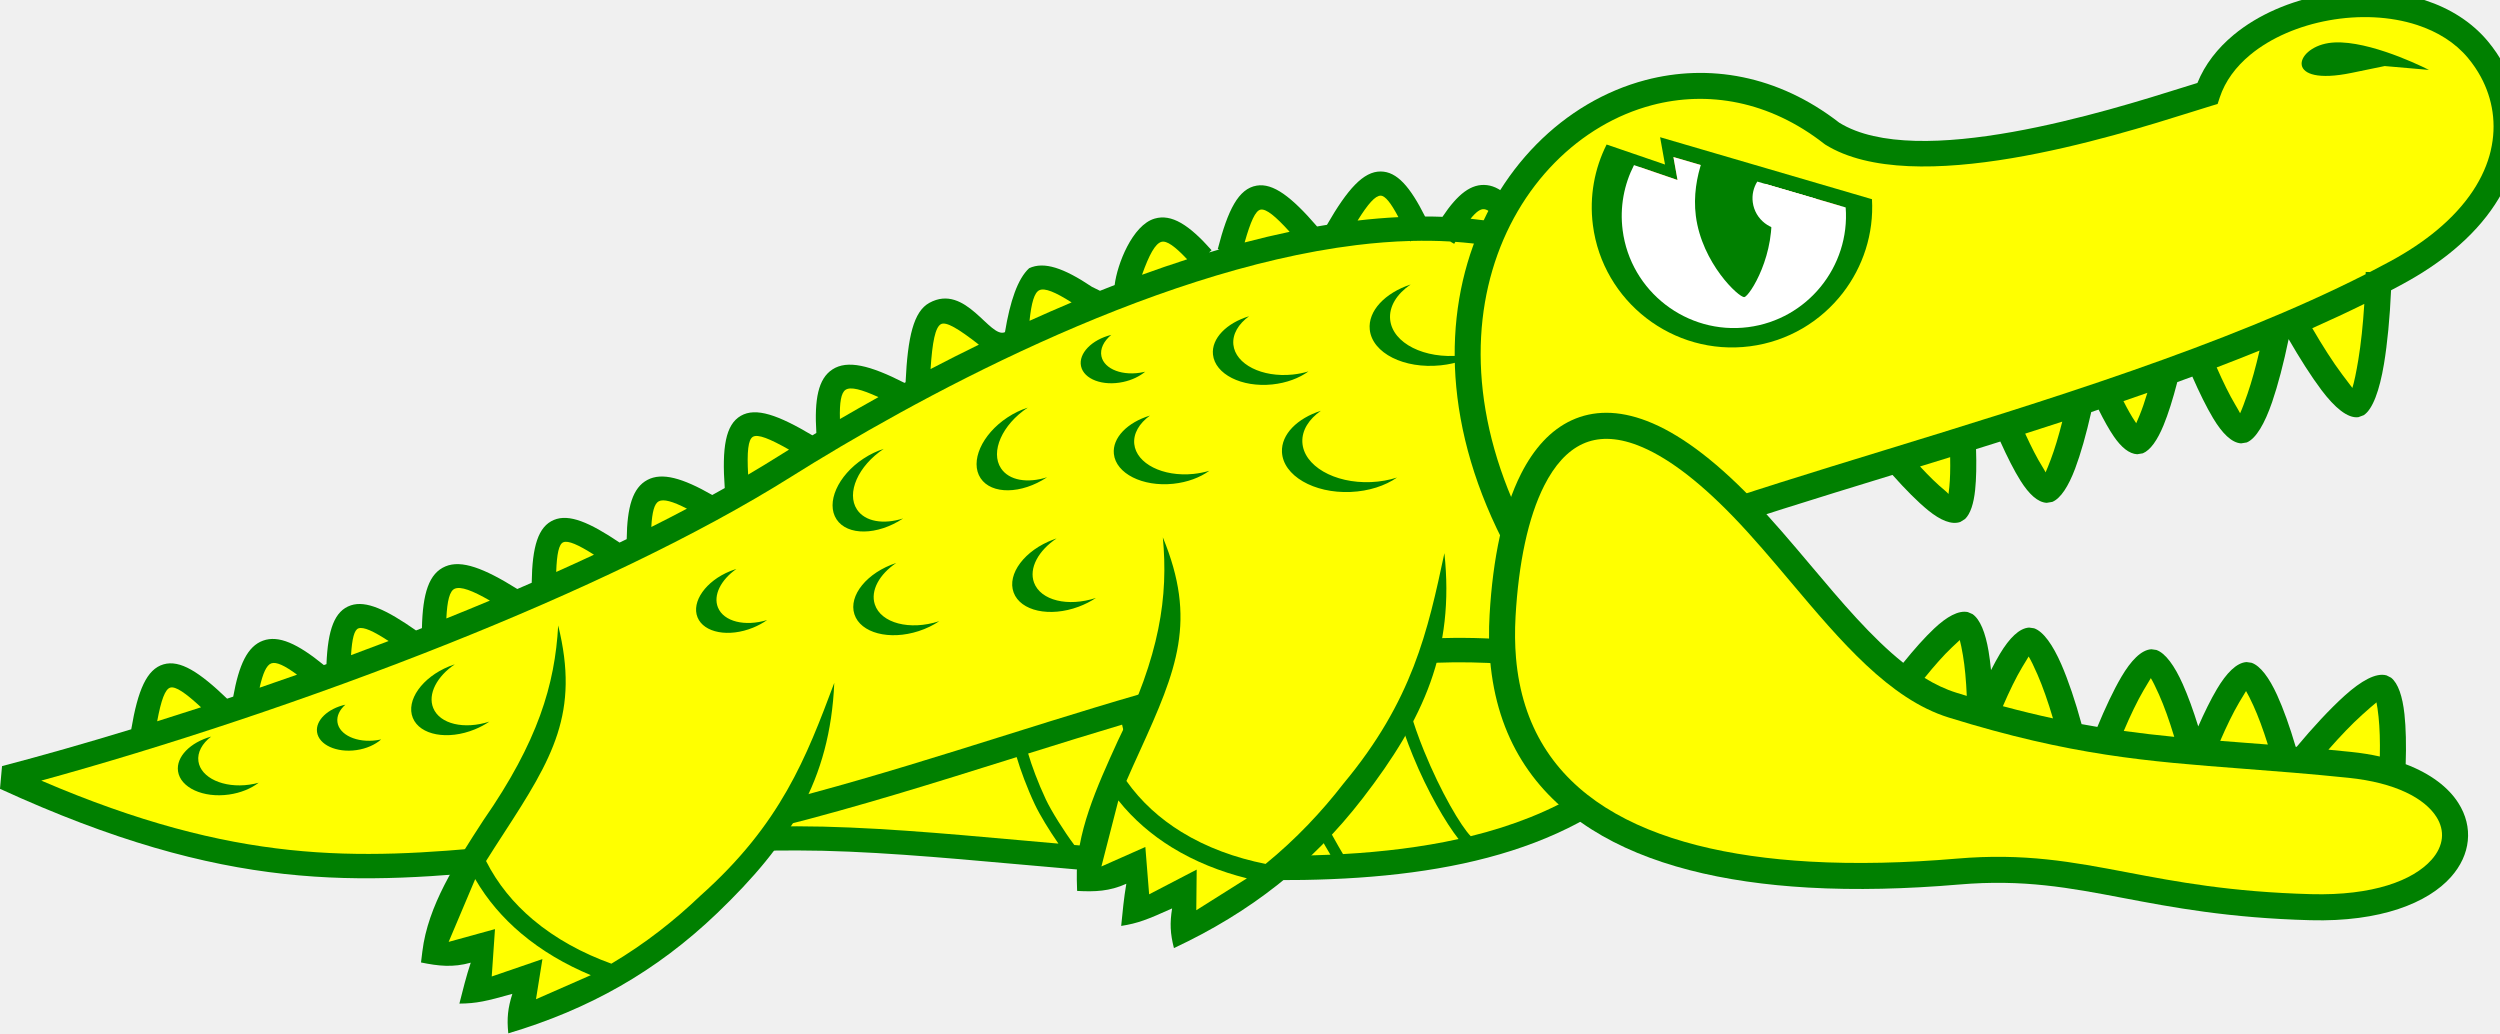
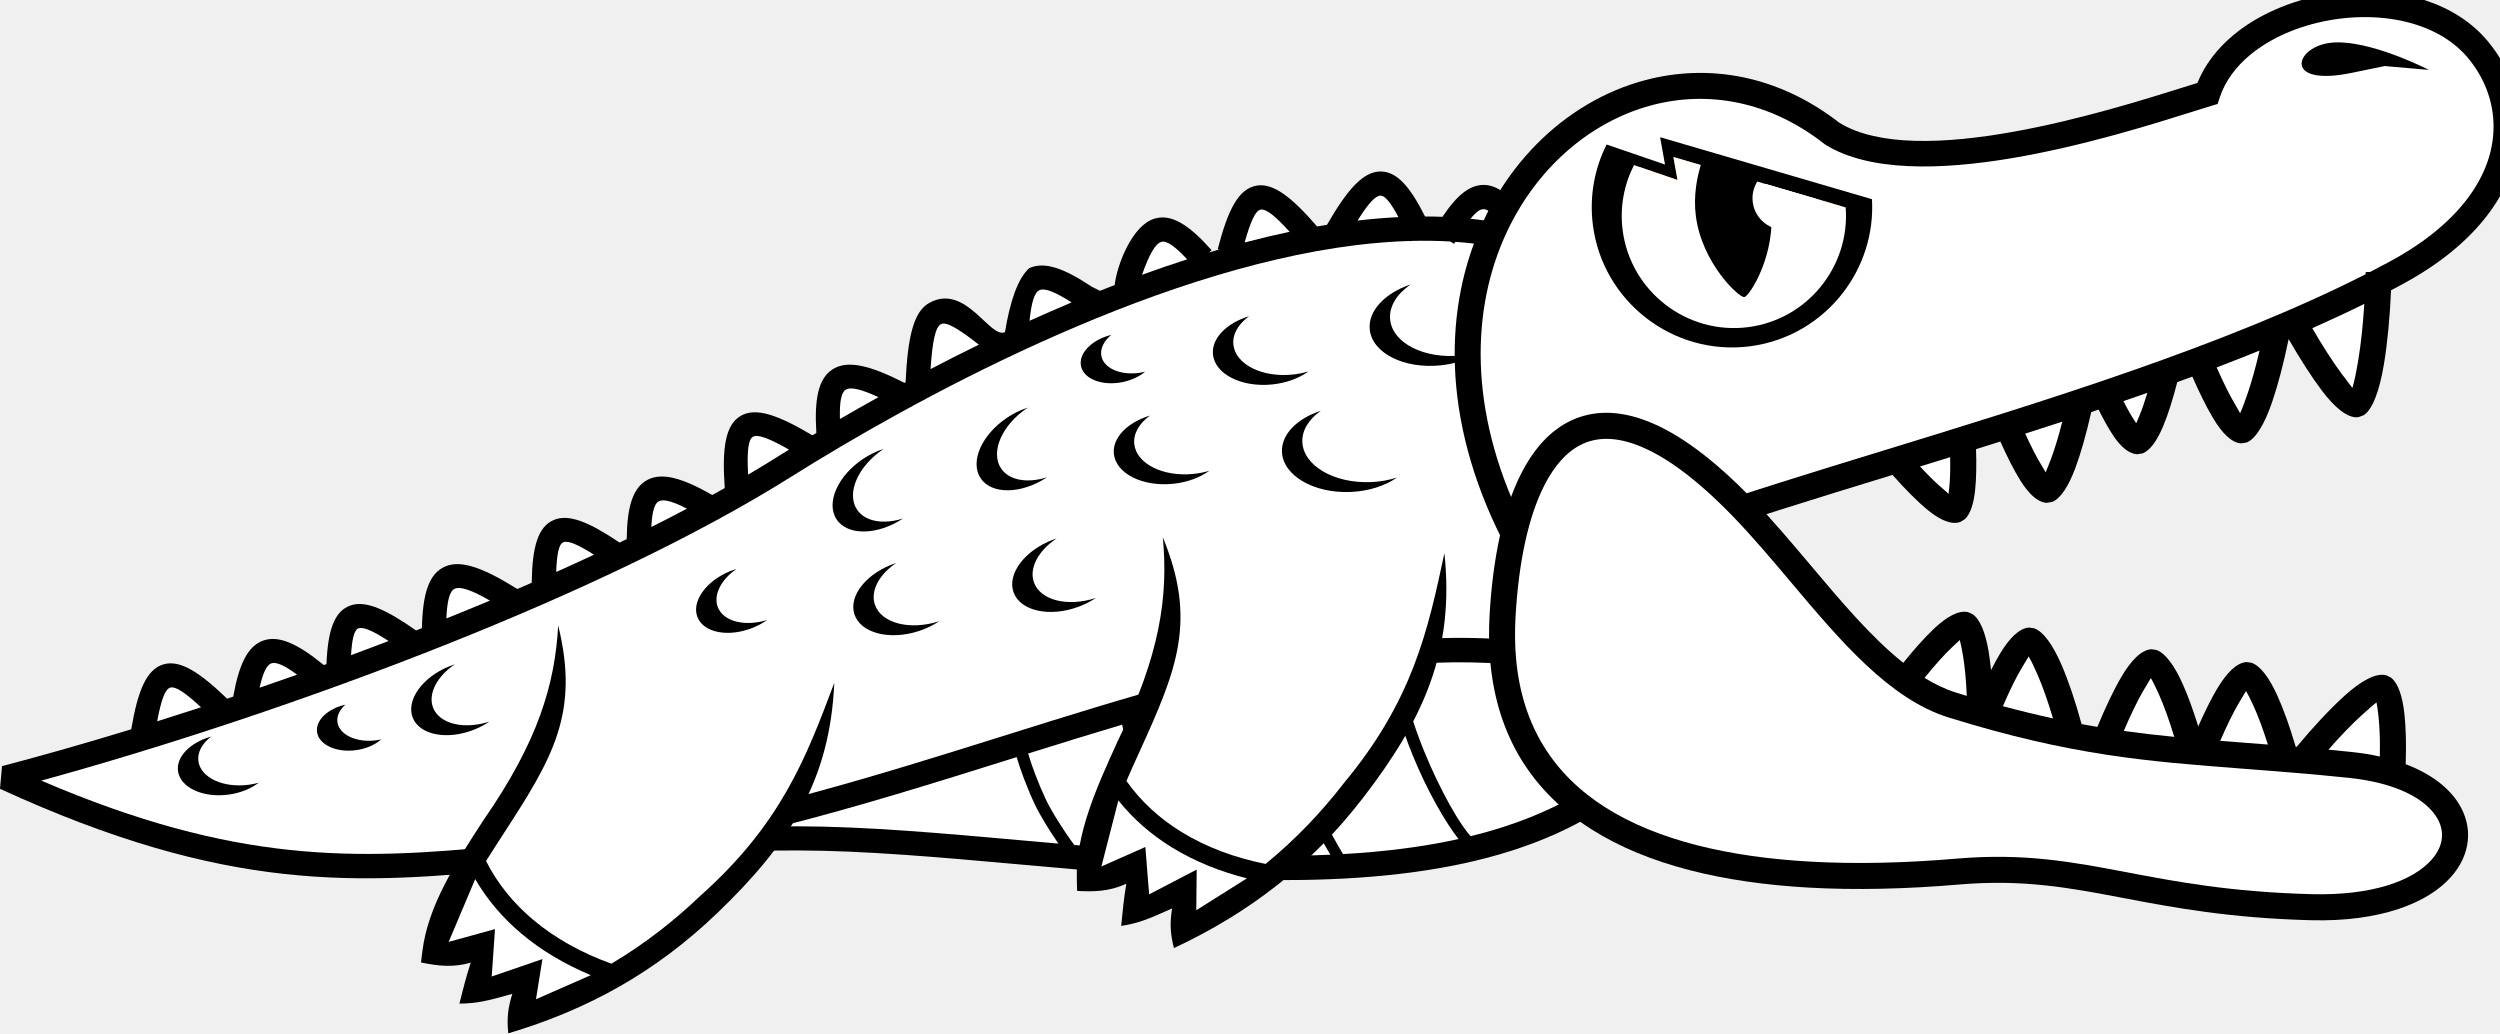
<svg xmlns="http://www.w3.org/2000/svg" _onload="step()" width="300" height="124" id="svg3854" version="1.1">
-   <style type="text/css" id="style7903">     
-    .border { fill: green }
-    .skin { fill: yellow }
+   <style type="text/css" id="open-style">     
+    .border { fill: black }
+    .skin { fill: white }
  </style>
  <defs id="defs3856" />
  <g id="layer1" style="display:inline" transform="translate(-1.576271,-33.11864)">
    <g id="alligator">
      <g transform="translate(-75.93264,-22.98762)" id="body">
        <path id="path3016" class="border" style="fill-opacity:1;fill-rule:nonzero;stroke:none" d="m 261.424,83.735 c -1.949,-3.409 -3.627,-5.191 -5.475,-5.413 -1.874,-0.225 -3.516,1.064 -5.343,3.802 -0.692,-0.026 -1.389,-0.038 -2.091,-0.038 -1.792,-3.569 -3.364,-5.391 -5.322,-5.401 0,0 -0.005,0 -0.005,0 -2.064,-0.01 -3.965,2.096 -6.444,6.4 -0.394,0.064 -0.789,0.13 -1.184,0.199 -3.09,-3.585 -5.284,-5.236 -7.252,-4.903 -2.178,0.369 -3.45,2.884 -4.667,7.609 0,0 0.191,0.048 0.191,0.048 -0.413,0.12 -0.826,0.242 -1.238,0.366 0,0 0.306,-0.273 0.306,-0.273 -2.717,-3.063 -4.813,-4.39 -6.844,-3.79 -2.659,0.785 -4.488,5.47 -4.789,7.969 -0.589,0.228 -1.177,0.458 -1.761,0.692 0,0 -0.96,-0.473 -0.96,-0.473 -3.396,-2.275 -5.749,-3.075 -7.538,-2.239 -1.373,1.259 -2.292,3.97 -2.902,7.672 -1.813,0.851 -4.692,-5.92 -9.077,-3.512 -1.882,1.033 -2.596,4.051 -2.85,9.52 0,0 0.013,6.1e-4 0.013,6.1e-4 -0.05,0.026 -0.099,0.052 -0.148,0.079 -4.173,-2.135 -6.862,-2.767 -8.638,-1.615 -1.713,1.111 -2.187,3.568 -1.935,7.625 -0.16,0.095 -0.318,0.192 -0.477,0.286 -4.114,-2.443 -6.774,-3.393 -8.589,-2.342 -1.826,1.057 -2.277,3.785 -1.927,8.669 -0.494,0.279 -0.994,0.557 -1.497,0.833 -3.608,-2.063 -6.042,-2.734 -7.781,-1.812 -1.773,0.941 -2.439,3.243 -2.487,7.108 -0.284,0.138 -0.569,0.275 -0.855,0.413 -3.629,-2.444 -6.077,-3.477 -7.886,-2.715 -1.887,0.795 -2.599,3.184 -2.658,7.538 -0.574,0.25 -1.151,0.5 -1.729,0.749 -4.033,-2.527 -6.706,-3.507 -8.604,-2.721 -2,0.829 -2.75,3.227 -2.841,7.416 -0.236,0.094 -0.472,0.186 -0.708,0.278 -3.567,-2.499 -5.998,-3.621 -7.82,-3.012 -1.953,0.654 -2.761,2.892 -2.928,7.055 -0.103,0.038 -0.207,0.075 -0.31,0.113 -3.171,-2.589 -5.436,-3.607 -7.295,-2.935 -1.87,0.677 -2.894,2.878 -3.584,6.721 -0.245,0.082 -0.49,0.163 -0.734,0.245 -3.334,-3.209 -5.653,-4.691 -7.626,-4.12 -2.009,0.582 -3.083,3.072 -3.876,7.794 -5.483,1.674 -10.707,3.16 -15.507,4.419 0,0 -0.244,2.726 -0.244,2.726 27.28,12.511 42.796,11.534 62.413,9.55 4.106,-0.198 8.196,-0.613 12.268,-1.2 6.286,-0.544 13.163,-0.964 20.985,-0.955 8.042,0.006 17.16,0.824 26.622,1.67 36.106,3.232 77.095,6.9 86.73,-31.204 1.312,-5.184 1.437,-10.381 0.489,-15.469 -0.971,-5.211 -3.065,-10.291 -6.158,-15.108 -4.913,-7.648 -11.646,-12.136 -19.434,-14.317 0,0 0,0 0,0 z" />
        <path id="path3018" class="skin" style="fill-opacity:1;fill-rule:nonzero;stroke:none" d="m 155.667,119.345 c 0.093,-1.782 0.359,-2.801 0.891,-3.082 0.573,-0.304 1.669,10e-4 3.384,0.883 -1.396,0.739 -2.825,1.472 -4.276,2.2 0,0 0,0 0,0 z m -11.414,5.396 c 0.075,-2.186 0.324,-3.34 0.847,-3.561 0.586,-0.245 1.785,0.284 3.685,1.492 -1.49,0.696 -3.003,1.387 -4.531,2.069 0,0 0,0 0,0 z m -13.182,5.579 c 0.1,-2.138 0.396,-3.313 1.013,-3.571 0.719,-0.296 2.076,0.198 4.213,1.431 -1.732,0.723 -3.474,1.437 -5.226,2.14 0,0 0,0 0,0 z m -11.438,4.405 c 0.123,-2.009 0.392,-3.05 0.897,-3.218 0.613,-0.205 1.791,0.334 3.611,1.524 -1.501,0.574 -3.006,1.14 -4.509,1.694 0,0 0,0 0,0 z m -10.972,3.905 c 0.392,-1.742 0.827,-2.712 1.403,-2.921 0.591,-0.212 1.59,0.246 3.09,1.359 -1.503,0.532 -3.001,1.052 -4.492,1.562 0,0 0,0 0,0 z m -12.292,4.031 c 0.475,-2.549 0.951,-3.864 1.572,-4.041 0.64,-0.186 1.829,0.633 3.693,2.361 -1.775,0.576 -3.53,1.136 -5.265,1.68 0,0 0,0 0,0 z m 92.808,-42.269 c 0.214,-3.267 0.565,-5.015 1.242,-5.387 0.62,-0.341 2.079,0.527 4.554,2.46 -1.989,0.971 -3.923,1.95 -5.797,2.927 0,0 0,0 0,0 z m -10.876,5.998 c -0.055,-1.998 0.137,-3.156 0.679,-3.509 0.593,-0.385 1.863,-0.073 3.942,0.88 -1.611,0.897 -3.155,1.776 -4.621,2.629 0,0 0,0 0,0 z m -11.017,6.672 c -0.15,-2.743 -0.002,-4.209 0.576,-4.543 0.594,-0.343 2,0.217 4.33,1.542 -0.431,0.267 -0.851,0.53 -1.26,0.785 -1.177,0.74 -2.395,1.481 -3.646,2.216 0,0 0,0 0,0 z m 86.693,-30.707 c 0.654,-0.815 1.187,-1.201 1.635,-1.147 0.523,0.063 1.126,0.603 1.857,1.63 -1.147,-0.204 -2.313,-0.363 -3.492,-0.483 0,0 0,0 0,0 z m -13.557,0.218 c 1.248,-2.006 2.121,-2.991 2.764,-2.988 0,0 -0.005,0 -0.005,0 0.558,0.002 1.237,0.872 2.14,2.578 -1.616,0.079 -3.251,0.218 -4.899,0.41 0,0 0,0 0,0 z m -25.869,6.507 c 0.866,-2.435 1.589,-3.734 2.324,-3.95 0.63,-0.186 1.622,0.529 3.093,2.092 -1.813,0.584 -3.621,1.205 -5.417,1.857 0,0 0,0 0,0 z m 12.314,-3.879 c 0.712,-2.519 1.297,-3.836 1.927,-3.942 0.662,-0.112 1.765,0.775 3.471,2.662 -1.792,0.377 -3.596,0.806 -5.398,1.281 0,0 0,0 0,0 z m -25.813,9.402 c 0.225,-2.177 0.578,-3.392 1.182,-3.674 0.638,-0.298 1.879,0.203 3.868,1.468 -1.705,0.718 -3.391,1.455 -5.05,2.206 0,0 0,0 0,0 z" />
        <path id="path3020" class="skin" style="fill-opacity:1;fill-rule:nonzero;stroke:none" d="m 251.535,85.089 c 0,0 0.476,0.276 0.476,0.276 0.047,-0.081 0.095,-0.158 0.139,-0.236 2.537,0.178 4.996,0.546 7.353,1.129 0.056,0.106 0.113,0.212 0.17,0.32 0,0 0.352,-0.186 0.352,-0.186 7.42,1.951 13.803,6.082 18.389,13.221 2.897,4.513 4.854,9.245 5.753,14.072 0.87,4.673 0.753,9.455 -0.453,14.233 -1.011,3.996 -2.408,7.497 -4.136,10.566 -24.62,-11.957 -52.3,-3.277 -81.697,5.942 -15.007,4.706 -30.466,9.554 -46.128,11.808 -3.372,0.293 -6.564,0.618 -9.641,0.934 -0.774,0.079 -1.539,0.157 -2.297,0.234 -0.769,0.037 -1.538,0.068 -2.307,0.088 0,0 0.002,0.142 0.002,0.142 -17.285,1.689 -31.705,2.17 -55.048,-7.852 14.477,-3.976 32.078,-9.735 48.963,-16.478 15.169,-6.057 29.774,-12.914 41.046,-19.999 14.066,-8.84 42.686,-24.703 67.798,-27.784 2.178,-0.267 4.328,-0.436 6.439,-0.497 0.007,0.018 0.014,0.035 0.023,0.052 0,0 0.124,-0.056 0.124,-0.056 1.585,-0.042 3.146,-0.021 4.681,0.068 0,0 0,0 0,0 z" />
        <path id="path3022" class="skin" style="fill-opacity:1;fill-rule:nonzero;stroke:none" d="m 199.509,146.96 c 0.444,1.508 1.224,3.649 2.183,5.681 0.58,1.235 1.732,3.122 2.827,4.699 -1.494,-0.13 -2.985,-0.264 -4.465,-0.396 -9.515,-0.853 -18.686,-1.673 -26.886,-1.682 -0.668,0 -1.33,0.003 -1.984,0.009 9.321,-2.353 18.521,-5.237 27.557,-8.071 0.256,-0.082 0.511,-0.161 0.768,-0.241 0,0 0,0 0,0 z" />
        <path id="path3024" class="skin" style="fill-opacity:1;fill-rule:nonzero;stroke:none" d="m 212.16,143.065 c 0.502,2.299 1.359,4.836 2.46,7.197 1.09,2.34 3.314,5.948 5.178,8.214 -4.453,-0.24 -8.934,-0.589 -13.376,-0.971 -1.193,-1.593 -2.741,-4.041 -3.418,-5.48 -0.945,-2.009 -1.708,-4.094 -2.117,-5.496 3.79,-1.187 7.549,-2.357 11.273,-3.464 0,0 0,0 0,0 z" />
        <path id="path3026" class="skin" style="fill-opacity:1;fill-rule:nonzero;stroke:none" d="m 228.712,138.645 c 0.387,2.783 1.384,5.803 2.567,8.615 1.678,3.987 4.296,8.755 5.879,11.411 -4.976,0.22 -10.121,0.145 -15.319,-0.094 -1.837,-1.798 -4.667,-6.28 -5.901,-8.928 -1.074,-2.305 -1.907,-4.78 -2.38,-6.999 5.122,-1.502 10.177,-2.875 15.154,-4.005 0,0 0,0 0,0 z" />
        <path id="path3028" class="skin" style="fill-opacity:1;fill-rule:nonzero;stroke:none" d="m 253.996,156.449 c -1.156,-1.182 -3.583,-5.262 -5.61,-10.244 -1.329,-3.261 -2.443,-6.883 -2.857,-10.302 11.399,-0.984 22.285,0.181 32.507,5.075 -5.648,8.343 -14.086,13.021 -24.039,15.471 0,0 0,0 0,0 z" />
        <path id="path3030" class="skin" style="fill-opacity:1;fill-rule:nonzero;stroke:none" d="m 244.078,136.038 c 0.428,3.571 1.584,7.335 2.96,10.715 1.774,4.355 3.979,8.111 5.494,10.038 -4.38,0.969 -9.037,1.532 -13.862,1.805 -1.255,-2.089 -4.189,-7.479 -6.05,-11.899 -1.158,-2.752 -2.128,-5.696 -2.482,-8.37 4.722,-1.028 9.371,-1.826 13.941,-2.289 0,0 0,0 0,0 z" />
        <path id="path3032" style="fill-opacity:1;fill-rule:evenodd;stroke:none" d="m 217.746,126.013 c 2.137,12.122 -9.872,24.277 -9.564,35.626 3.488,0.187 6.16,-2.305 7.014,-2.456 -0.584,0.102 -1.188,3.062 -1.522,6.396 2.607,-0.28 5.516,-3.301 6.157,-3.414 0.204,1.921 -0.7,4.796 -0.48,5.654 20.948,-9.8 31.137,-32.383 30.626,-39.656 0,0 -32.23,-2.149 -32.23,-2.149 0,0 0,0 0,0 z" class="skin" />
        <path id="path3034" style="fill-opacity:1;fill-rule:nonzero;stroke:none" d="m 229.378,159.777 c -3.586,-0.717 -7.062,-1.962 -10.118,-3.851 -2.541,-1.567 -4.795,-3.58 -6.58,-6.104 0.516,-1.195 1.064,-2.401 1.615,-3.608 4.469,-9.818 6.87,-15.645 2.754,-25.627 0.666,7.068 -0.33,14.137 -5.4,24.424 -2.557,5.615 -5.073,11.141 -4.923,16.671 0,0 0.037,1.335 0.037,1.335 2.14,0.115 3.883,0.054 5.905,-0.859 -0.292,1.676 -0.448,3.367 -0.618,5.06 2.036,-0.321 3.168,-0.774 6.111,-2.101 -0.284,1.769 -0.228,3.008 0.22,4.76 9.136,-4.274 16.474,-9.977 22.651,-17.975 7.358,-9.529 11.042,-17.78 9.805,-29.416 -1.993,9.357 -3.823,17.703 -12.104,27.642 -2.604,3.37 -5.721,6.686 -9.354,9.648 0,0 0,0 0,0 z" class="border" />
        <path id="path3036" class="skin" style="fill-opacity:1;fill-rule:nonzero;stroke:none" d="m 211.713,152.158 c 1.818,2.278 3.994,4.136 6.4,5.622 2.769,1.71 5.842,2.927 9.025,3.726 0,0 -6.075,3.829 -6.075,3.829 0,0 0.049,-4.878 0.049,-4.878 0,0 -5.707,2.969 -5.707,2.969 0,0 -0.455,-5.682 -0.455,-5.682 0,0 -5.273,2.339 -5.273,2.339 0,0 2.037,-7.926 2.037,-7.926 0,0 0,0 0,0 z" />
        <path id="path3038" style="fill-opacity:1;fill-rule:evenodd;stroke:none" d="m 144.375,136.634 c 0.319,12.304 -13.36,22.546 -14.736,33.814 3.42,0.703 6.434,-1.366 7.299,-1.388 -0.592,0.015 -1.627,2.851 -2.453,6.099 2.62,0.109 5.945,-2.448 6.594,-2.464 -0.082,1.929 -1.403,4.638 -1.312,5.519 22.169,-6.586 35.593,-27.411 36.165,-34.68 0,0 -31.557,-6.901 -31.557,-6.901 0,0 0,0 0,0 z" class="skin" />
        <path id="path3040" style="fill-opacity:1;fill-rule:nonzero;stroke:none" d="m 150.874,171.748 c -3.44,-1.241 -6.691,-2.988 -9.435,-5.307 -2.28,-1.928 -4.211,-4.252 -5.604,-7.012 0.689,-1.107 1.411,-2.215 2.133,-3.329 5.876,-9.046 9.113,-14.454 6.523,-24.937 -0.39,7.09 -2.421,13.933 -8.961,23.355 -3.362,5.175 -6.668,10.267 -7.338,15.757 0,0 -0.162,1.327 -0.162,1.327 2.099,0.43 3.832,0.626 5.967,0.026 -0.536,1.614 -0.943,3.262 -1.362,4.911 2.062,-0.015 3.248,-0.295 6.356,-1.17 -0.543,1.705 -0.671,2.94 -0.488,4.738 9.668,-2.872 17.769,-7.425 25.064,-14.42 8.69,-8.333 13.555,-15.945 14.055,-27.638 -3.359,8.961 -6.403,16.942 -16.066,25.545 -3.075,2.947 -6.65,5.764 -10.681,8.154 0,0 0,0 0,0 z" class="border" />
        <path id="path3042" class="skin" style="fill-opacity:1;fill-rule:nonzero;stroke:none" d="m 134.534,161.595 c 1.46,2.523 3.337,4.682 5.496,6.507 2.486,2.102 5.345,3.762 8.375,5.024 0,0 -6.577,2.887 -6.577,2.887 0,0 0.771,-4.817 0.771,-4.817 0,0 -6.083,2.09 -6.083,2.09 0,0 0.391,-5.687 0.391,-5.687 0,0 -5.56,1.533 -5.56,1.533 0,0 3.188,-7.537 3.188,-7.537 0,0 0,0 0,0 z" />
        <path id="path3084" style="fill-opacity:1;fill-rule:evenodd;stroke:none" d="m 210.861,96.291 c -2.338,0.574 -3.955,2.231 -3.628,3.759 0.339,1.569 2.607,2.42 5.054,1.893 1.052,-0.226 1.97,-0.673 2.646,-1.232 -0.066,0.017 -0.132,0.031 -0.199,0.046 -2.445,0.527 -4.714,-0.325 -5.053,-1.893 -0.192,-0.894 0.283,-1.833 1.18,-2.573 0,0 0,0 0,0 z M 165.113,124.651 c -2.908,1.183 -4.658,3.669 -3.9,5.537 0.76,1.865 3.75,2.424 6.659,1.24 0.62,-0.253 1.187,-0.564 1.689,-0.916 -2.653,0.807 -5.205,0.194 -5.899,-1.51 -0.596,-1.468 0.359,-3.319 2.21,-4.619 -0.253,0.077 -0.505,0.165 -0.759,0.269 0,0 0,0 0,0 z m 19.948,-0.991 c -3.499,1.146 -5.753,3.907 -5.024,6.156 0.731,2.255 4.195,3.165 7.709,2.024 0.922,-0.298 1.758,-0.709 2.479,-1.195 -0.011,0.004 -0.022,0.007 -0.031,0.01 -3.514,1.141 -6.978,0.231 -7.709,-2.025 -0.54,-1.664 0.553,-3.608 2.575,-4.97 0,0 0,0 0,0 z m -3.939,-12.516 c -3.083,2.037 -4.531,5.309 -3.224,7.289 1.306,1.979 4.886,1.932 7.97,-0.104 0.004,-0.003 0.008,-0.005 0.013,-0.009 -2.343,0.749 -4.565,0.396 -5.534,-1.072 -1.306,-1.976 0.137,-5.243 3.209,-7.279 -0.811,0.26 -1.639,0.651 -2.433,1.176 0,0 0,0 0,0 z m 17.282,-4.945 c -3.084,2.036 -4.532,5.309 -3.226,7.289 1.307,1.979 4.886,1.932 7.969,-0.104 0.005,-0.001 0.007,-0.005 0.013,-0.008 -2.342,0.749 -4.564,0.396 -5.533,-1.074 -1.304,-1.975 0.137,-5.242 3.21,-7.279 -0.814,0.26 -1.64,0.651 -2.433,1.176 0,0 0,0 0,0 z m 5.537,14.645 c -3.466,1.284 -5.618,4.144 -4.794,6.368 0.823,2.223 4.321,2.99 7.784,1.705 0.767,-0.285 1.47,-0.645 2.09,-1.06 -3.345,1.104 -6.632,0.314 -7.427,-1.832 -0.642,-1.731 0.521,-3.848 2.703,-5.306 -0.12,0.04 -0.239,0.08 -0.358,0.124 0,0 0,0 0,0 z m 11.561,-14.868 c -2.692,0.815 -4.529,2.662 -4.329,4.595 0.245,2.358 3.442,3.97 7.117,3.589 1.712,-0.177 3.233,-0.757 4.345,-1.564 -0.595,0.179 -1.231,0.309 -1.897,0.379 -3.674,0.381 -6.871,-1.231 -7.117,-3.589 -0.131,-1.259 0.607,-2.483 1.88,-3.409 0,0 0,0 0,0 z M 227.395,94.055 c -2.691,0.815 -4.53,2.663 -4.33,4.595 0.245,2.358 3.442,3.971 7.117,3.589 1.712,-0.178 3.234,-0.757 4.345,-1.565 -0.596,0.181 -1.23,0.31 -1.896,0.379 -3.675,0.382 -6.872,-1.231 -7.117,-3.589 -0.13,-1.26 0.607,-2.484 1.881,-3.409 0,0 0,0 0,0 z m 8.624,11.343 c -2.831,0.909 -4.767,2.823 -4.675,4.943 0.121,2.833 3.821,4.991 8.237,4.801 2.194,-0.093 4.16,-0.749 5.57,-1.732 -0.952,0.307 -2.007,0.5 -3.122,0.547 -4.415,0.189 -8.116,-1.969 -8.239,-4.803 -0.06,-1.426 0.797,-2.759 2.228,-3.757 0,0 0,0 0,0 z m 10.773,-15.157 c -3.074,1.016 -5.147,3.171 -4.912,5.418 0.295,2.822 4.123,4.747 8.519,4.286 1.938,-0.203 3.67,-0.836 4.978,-1.724 -0.785,0.261 -1.635,0.444 -2.53,0.539 -4.397,0.461 -8.223,-1.464 -8.519,-4.286 -0.165,-1.577 0.805,-3.108 2.463,-4.233 0,0 0,0 0,0 z M 102.847,144.496 c -2.501,0.696 -4.22,2.424 -3.976,4.155 0.281,1.98 3.026,3.239 6.112,2.802 1.413,-0.2 2.658,-0.723 3.567,-1.419 -0.358,0.1 -0.732,0.178 -1.119,0.233 -3.087,0.438 -5.831,-0.822 -6.112,-2.802 -0.152,-1.074 0.452,-2.145 1.528,-2.97 0,0 0,0 0,0 z m 16.107,-3.829 c -2.106,0.472 -3.598,1.88 -3.4,3.292 0.218,1.528 2.334,2.499 4.716,2.161 1.213,-0.171 2.266,-0.652 2.98,-1.283 -0.173,0.038 -0.351,0.072 -0.531,0.097 -2.382,0.338 -4.499,-0.634 -4.716,-2.161 -0.106,-0.75 0.266,-1.497 0.951,-2.106 0,0 0,0 0,0 z m 12.446,-4.594 c -3.245,1.32 -5.2,4.095 -4.352,6.179 0.847,2.081 4.183,2.704 7.429,1.383 0.639,-0.26 1.228,-0.577 1.756,-0.934 -3.016,0.973 -5.95,0.299 -6.737,-1.635 -0.68,-1.672 0.444,-3.792 2.594,-5.245 -0.23,0.074 -0.46,0.157 -0.689,0.251 0,0 0,0 0,0 z" class="border" />
      </g>
      <g id="face">
        <path class="border" id="path3044" style="fill-opacity:1;fill-rule:nonzero;stroke:none" d="m 228.678,90.11 c 1.52,1.71 3.022,3.231 4.286,4.257 1.465,1.188 2.802,1.757 3.852,1.385 0,0 0.569,-0.356 0.569,-0.356 0.644,-0.624 1.038,-1.846 1.208,-3.489 0.14,-1.335 0.172,-3.011 0.108,-4.891 0.969,-0.302 1.94,-0.607 2.914,-0.914 0.833,1.857 1.672,3.516 2.435,4.723 1,1.588 2.061,2.578 3.13,2.634 0,0 0.673,-0.113 0.673,-0.113 1.002,-0.416 1.934,-1.864 2.735,-3.984 0.667,-1.765 1.337,-4.129 1.938,-6.796 0.296,-0.098 0.588,-0.197 0.883,-0.297 0.632,1.276 1.253,2.388 1.827,3.226 0.889,1.295 1.832,2.083 2.805,2.133 0,0 0.675,-0.111 0.675,-0.111 0.912,-0.38 1.754,-1.584 2.484,-3.361 0.562,-1.365 1.125,-3.15 1.649,-5.184 0.604,-0.218 1.205,-0.439 1.807,-0.662 0.835,1.906 1.693,3.653 2.488,4.982 1.086,1.816 2.234,2.972 3.373,3.031 0,0 0.675,-0.111 0.675,-0.111 1.1,-0.46 2.148,-2.249 3.039,-4.844 0.697,-2.034 1.386,-4.665 1.982,-7.554 1.32,2.285 2.708,4.478 3.942,6.116 1.587,2.104 3.139,3.415 4.424,3.25 0,0 0.64,-0.236 0.64,-0.236 1.081,-0.693 1.907,-2.988 2.435,-6.153 0.407,-2.456 0.706,-5.548 0.85,-8.84 0.475,-0.251 0.95,-0.502 1.417,-0.757 2.324,-1.261 4.326,-2.61 6.022,-4.017 4.249,-3.521 6.644,-7.428 7.551,-11.276 0,0 10e-4,0.005 10e-4,0.005 0.925,-3.921 0.3,-7.755 -1.492,-11.057 -0.523,-0.966 -1.146,-1.884 -1.855,-2.74 -1.956,-2.358 -4.588,-3.986 -7.542,-4.954 -3.757,-1.232 -8.047,-1.406 -12.111,-0.672 -4.069,0.735 -7.949,2.393 -10.875,4.817 -1.936,1.604 -3.456,3.542 -4.356,5.775 -0.566,0.172 -1.074,0.333 -1.649,0.512 -9.066,2.848 -31.973,10.046 -41.325,4.255 -7.416,-5.753 -15.728,-7.097 -23.251,-5.116 -4.866,1.282 -9.389,3.957 -13.105,7.73 -3.7,3.756 -6.608,8.6 -8.264,14.234 -3.259,11.085 -1.68,25.243 8.254,40.163 0,0 0.884,1.33 0.884,1.33 0,0 1.307,-0.916 1.307,-0.916 6.864,-4.811 22.418,-9.587 40.295,-15.075 0.088,-0.027 0.178,-0.054 0.266,-0.082 0,0 0,0 0,0 z" />
        <path id="path3046" style="fill-opacity:1;fill-rule:nonzero;stroke:none" class="skin" d="m 187.675,101.834 c -8.607,-13.575 -9.945,-26.305 -7.017,-36.275 1.506,-5.125 4.14,-9.52 7.487,-12.916 3.328,-3.38 7.36,-5.771 11.688,-6.91 6.652,-1.751 14.036,-0.531 20.642,4.639 0,0 0.136,0.099 0.136,0.099 10.551,6.583 34.478,-0.934 43.941,-3.907 1.088,-0.342 2.01,-0.632 2.354,-0.734 0,0 0.784,-0.234 0.784,-0.234 0,0 0.253,-0.773 0.253,-0.773 0.651,-1.981 1.945,-3.704 3.656,-5.122 2.499,-2.071 5.872,-3.495 9.451,-4.141 3.585,-0.648 7.336,-0.505 10.585,0.558 2.425,0.795 4.563,2.101 6.111,3.971 0.587,0.707 1.096,1.458 1.523,2.242 1.435,2.646 1.937,5.718 1.196,8.857 0,0 0.003,0.006 0.003,0.006 -0.758,3.215 -2.819,6.525 -6.503,9.58 -1.552,1.286 -3.387,2.523 -5.526,3.683 -0.811,0.441 -1.636,0.876 -2.474,1.307 0,0 -0.505,-0.011 -0.505,-0.011 -0.002,0.09 -0.005,0.181 -0.007,0.272 -16.829,8.56 -38.727,15.283 -57.951,21.184 -17.076,5.242 -32.063,9.843 -39.825,14.623 0,0 0,0 0,0 z" />
        <path id="path3048" style="fill-opacity:1;fill-rule:nonzero;stroke:none" class="skin" d="m 249.049,83.715 c -0.444,1.757 -0.912,3.31 -1.381,4.546 -0.242,0.643 -0.453,1.166 -0.621,1.542 -0.087,-0.175 -0.203,-0.388 -0.358,-0.632 -0.649,-1.031 -1.366,-2.435 -2.089,-4.017 1.481,-0.474 2.963,-0.952 4.448,-1.438 0,0 0,0 0,0 z" />
        <path id="path3050" style="fill-opacity:1;fill-rule:nonzero;stroke:none" class="skin" d="m 259.26,80.257 c -0.314,1.046 -0.629,1.965 -0.94,2.72 -0.15,0.368 -0.284,0.682 -0.398,0.934 -0.029,-0.054 -0.066,-0.112 -0.109,-0.173 -0.439,-0.641 -0.922,-1.493 -1.423,-2.484 0.958,-0.33 1.915,-0.661 2.869,-0.997 0,0 0,0 0,0 z" />
        <path id="path3052" style="fill-opacity:1;fill-rule:nonzero;stroke:none" class="skin" d="m 285.293,69.585 c -0.157,2.498 -0.402,4.808 -0.717,6.702 -0.252,1.518 -0.496,2.698 -0.715,3.384 -0.27,-0.353 -0.693,-0.914 -1.218,-1.611 -1.11,-1.473 -2.373,-3.458 -3.593,-5.558 2.136,-0.948 4.222,-1.919 6.242,-2.917 0,0 0,0 0,0 z" />
        <path id="path3054" style="fill-opacity:1;fill-rule:nonzero;stroke:none" class="skin" d="m 272.724,75.186 c -0.457,1.967 -0.945,3.737 -1.439,5.171 -0.354,1.031 -0.659,1.842 -0.895,2.355 -0.138,-0.257 -0.325,-0.602 -0.575,-1.017 -0.694,-1.16 -1.465,-2.733 -2.236,-4.485 1.734,-0.662 3.45,-1.336 5.145,-2.023 0,0 0,0 0,0 z" />
        <path id="path3056" style="fill-opacity:1;fill-rule:nonzero;stroke:none" class="skin" d="m 235.596,87.98 c 0.027,1.426 -0.004,2.654 -0.103,3.611 -0.033,0.311 -0.064,0.58 -0.096,0.804 -0.116,-0.129 -0.267,-0.283 -0.469,-0.447 -0.845,-0.685 -1.863,-1.683 -2.949,-2.853 1.198,-0.369 2.404,-0.74 3.618,-1.116 0,0 0,0 0,0 z" />
        <path class="border" id="path3058" style="fill-opacity:1;fill-rule:evenodd;stroke:none" d="m 293.047,41.508 c -1.711,-0.874 -8.165,-3.845 -12.069,-3.218 -4.107,0.66 -5.323,5.249 2.778,3.577 0,0 3.981,-0.822 3.981,-0.822 0,0 5.31,0.463 5.31,0.463 0,0 0,0 0,0 z" />
        <path class="border" id="path3060" style="fill-opacity:1;fill-rule:nonzero;stroke:none" d="m 194.371,50.459 c -1.453,2.892 -2.09,6.229 -1.648,9.669 1.179,9.193 9.64,15.728 18.833,14.548 4.597,-0.59 8.53,-3 11.165,-6.412 2.408,-3.117 3.732,-7.074 3.492,-11.241 0,0 -25.424,-7.44 -25.424,-7.44 0,0 0.588,3.279 0.588,3.279 0,0 -7.007,-2.402 -7.007,-2.402 0,0 0,0 0,0 z" />
        <path id="path3062" style="fill:#f47216;fill-opacity:1;fill-rule:nonzero;stroke:none" d="m 222.34,57.802 c 0.324,3.34 -0.687,6.532 -2.61,9.02 -1.999,2.587 -4.98,4.414 -8.465,4.862 -6.97,0.895 -13.386,-4.059 -14.28,-11.03 -0.343,-2.675 0.175,-5.267 1.337,-7.498 0,0 4.559,1.563 4.559,1.563 0,0 -0.494,-2.758 -0.494,-2.758 0,0 19.953,5.84 19.953,5.84 0,0 0,0 0,0 z" />
        <path id="path3064" style="fill:#ffffff;fill-opacity:1;fill-rule:evenodd;stroke:none" d="m 197.656,52.929 c -1.192,2.331 -1.719,5.031 -1.362,7.814 0.943,7.35 7.709,12.576 15.059,11.633 7.119,-0.914 12.244,-7.287 11.704,-14.364 0,0 -20.671,-6.049 -20.671,-6.049 0,0 0.494,2.758 0.494,2.758 0,0 -5.225,-1.791 -5.225,-1.791 0,0 0,0 0,0 z" />
        <path class="border" id="path3066" style="fill-opacity:1;fill-rule:evenodd;stroke:none" d="m 214.057,57.884 c -0.151,-1.178 -0.465,-2.289 -0.875,-3.311 0,0 -7.347,-2.15 -7.347,-2.15 -0.638,1.873 -1.067,4.193 -0.757,6.612 0.73,5.679 5.186,9.815 5.814,9.734 0.629,-0.081 3.896,-5.208 3.167,-10.886 0,0 0,0 0,0 z" />
        <path id="path3068" style="fill:#ffffff;fill-opacity:1;fill-rule:evenodd;stroke:none" d="m 212.451,54.907 c -0.447,0.715 -0.659,1.583 -0.543,2.48 0.266,2.07 2.17,3.541 4.239,3.275 1.891,-0.242 3.28,-1.852 3.304,-3.705 0,0 -7,-2.049 -7,-2.049 0,0 0,0 0,0 z" />
      </g>
      <g transform="translate(-75.93264,-22.98762)" id="jaw">
        <path id="path3070" style="fill-opacity:1;fill-rule:nonzero;stroke:none" d="m 327.299,143.002 c -0.746,-2.74 -1.595,-5.254 -2.433,-7.178 -1.017,-2.332 -2.149,-3.934 -3.265,-4.323 0,0 -0.599,-0.086 -0.599,-0.086 -1.183,0.068 -2.377,1.279 -3.492,3.135 -0.353,0.588 -0.714,1.254 -1.078,1.97 -0.082,-0.833 -0.181,-1.604 -0.299,-2.299 -0.374,-2.2 -1.014,-3.8 -1.923,-4.424 0,0 -0.56,-0.24 -0.56,-0.24 -1.127,-0.239 -2.54,0.561 -4.046,1.978 -1.143,1.075 -2.432,2.529 -3.703,4.109 -3.801,-3.022 -7.431,-7.328 -11.097,-11.681 -2.306,-2.734 -4.624,-5.485 -7.04,-7.989 -4.774,-4.946 -8.971,-7.944 -12.618,-9.347 -3.464,-1.334 -6.472,-1.27 -9.042,-0.086 -2.518,1.164 -4.531,3.389 -6.066,6.417 -2.161,4.258 -3.394,10.175 -3.778,16.932 -0.108,1.887 -0.084,3.688 0.062,5.406 0.8,9.391 5.27,15.964 12.184,20.342 6.753,4.276 15.807,6.398 25.997,6.978 5.721,0.327 11.82,0.167 18.078,-0.366 7.745,-0.661 13.257,0.389 19.677,1.609 5.962,1.133 12.684,2.411 22.501,2.673 8.442,0.227 14.108,-2.088 16.859,-5.179 1.191,-1.339 1.869,-2.827 2.025,-4.349 0.161,-1.545 -0.216,-3.101 -1.136,-4.544 -1.175,-1.846 -3.281,-3.499 -6.316,-4.651 0.076,-2.284 0.03,-4.363 -0.148,-6.009 -0.231,-2.13 -0.757,-3.704 -1.606,-4.373 0,0 -0.544,-0.275 -0.544,-0.275 -1.262,-0.358 -3.058,0.666 -4.999,2.41 -1.813,1.628 -3.922,3.924 -5.79,6.167 -0.036,-0.002 -0.073,-0.006 -0.111,-0.009 -0.705,-2.401 -1.478,-4.56 -2.233,-6.212 -0.952,-2.082 -2.007,-3.502 -3.063,-3.868 0,0 -0.598,-0.086 -0.598,-0.086 -1.207,0.07 -2.426,1.33 -3.564,3.249 -0.729,1.228 -1.497,2.791 -2.236,4.471 -0.598,-1.928 -1.235,-3.674 -1.863,-5.081 -0.983,-2.205 -2.077,-3.713 -3.162,-4.092 0,0 -0.599,-0.085 -0.599,-0.085 -1.216,0.07 -2.451,1.359 -3.603,3.317 -0.945,1.607 -1.954,3.763 -2.878,6.002 -0.624,-0.104 -1.253,-0.214 -1.891,-0.333 0,0 0,0 0,0 z" class="border" />
        <path id="path3072" class="skin" style="fill-opacity:1;fill-rule:nonzero;stroke:none" d="m 285.523,118.138 c 2.339,2.423 4.625,5.134 6.896,7.83 5.957,7.069 11.826,14.035 18.937,16.242 14.712,4.565 23.749,5.256 35.386,6.147 3.815,0.292 7.912,0.605 12.581,1.086 5.648,0.581 9.139,2.464 10.558,4.692 0.524,0.823 0.742,1.697 0.652,2.553 -0.09,0.879 -0.505,1.767 -1.242,2.593 -2.203,2.477 -7.021,4.324 -14.451,4.124 -9.666,-0.259 -16.203,-1.501 -22.004,-2.605 -6.658,-1.265 -12.377,-2.353 -20.518,-1.659 -6.102,0.52 -12.051,0.674 -17.635,0.357 -9.705,-0.554 -18.255,-2.529 -24.51,-6.49 -6.095,-3.859 -10.037,-9.665 -10.745,-17.972 -0.132,-1.555 -0.151,-3.208 -0.052,-4.964 0.363,-6.353 1.487,-11.849 3.448,-15.712 1.216,-2.396 2.743,-4.128 4.594,-4.981 1.802,-0.832 3.995,-0.844 6.609,0.161 3.243,1.248 7.062,4.003 11.495,8.598 0,0 0,0 0,0 z" />
        <path id="path3074" class="skin" style="fill-opacity:1;fill-rule:nonzero;stroke:none" d="m 356.919,146.068 c 1.389,-1.584 2.813,-3.077 4.053,-4.19 0.75,-0.674 1.355,-1.201 1.714,-1.489 0.084,0.392 0.168,0.989 0.25,1.745 0.14,1.304 0.19,2.937 0.152,4.755 -1.068,-0.239 -2.218,-0.425 -3.45,-0.552 -0.929,-0.096 -1.835,-0.186 -2.72,-0.269 0,0 0,0 0,0 z" />
        <path id="path3076" class="skin" style="fill-opacity:1;fill-rule:nonzero;stroke:none" d="m 343.936,145.008 c 0.754,-1.747 1.543,-3.376 2.279,-4.619 0.351,-0.59 0.633,-1.061 0.818,-1.359 0.229,0.379 0.533,0.987 0.89,1.766 0.573,1.258 1.166,2.856 1.729,4.655 -0.906,-0.071 -1.794,-0.139 -2.669,-0.206 -1.034,-0.079 -2.048,-0.158 -3.047,-0.237 0,0 0,0 0,0 z" />
        <path id="path3078" class="skin" style="fill-opacity:1;fill-rule:nonzero;stroke:none" d="m 332.362,143.82 c 0.788,-1.854 1.619,-3.594 2.394,-4.912 0.366,-0.624 0.663,-1.119 0.853,-1.428 0.25,0.411 0.585,1.093 0.98,1.974 0.61,1.368 1.239,3.115 1.83,5.074 -2.019,-0.198 -4.019,-0.425 -6.057,-0.709 0,0 0,0 0,0 z" />
        <path id="path3080" class="skin" style="fill-opacity:1;fill-rule:nonzero;stroke:none" d="m 317.855,140.851 c 0.774,-1.798 1.583,-3.463 2.327,-4.701 0.328,-0.547 0.592,-0.983 0.766,-1.264 0.271,0.443 0.637,1.195 1.064,2.176 0.623,1.428 1.259,3.239 1.855,5.251 -1.912,-0.414 -3.904,-0.896 -6.011,-1.462 0,0 0,0 0,0 z" />
        <path id="path3082" class="skin" style="fill-opacity:1;fill-rule:nonzero;stroke:none" d="m 308.455,137.453 c 1.169,-1.448 2.313,-2.744 3.282,-3.656 0.399,-0.376 0.724,-0.679 0.946,-0.886 0.115,0.411 0.243,1.039 0.378,1.833 0.228,1.342 0.382,3.014 0.461,4.87 -0.413,-0.124 -0.829,-0.252 -1.251,-0.383 -1.299,-0.404 -2.569,-1.011 -3.818,-1.779 0,0 0,0 0,0 z" />
      </g>
    </g>
  </g>
</svg>
